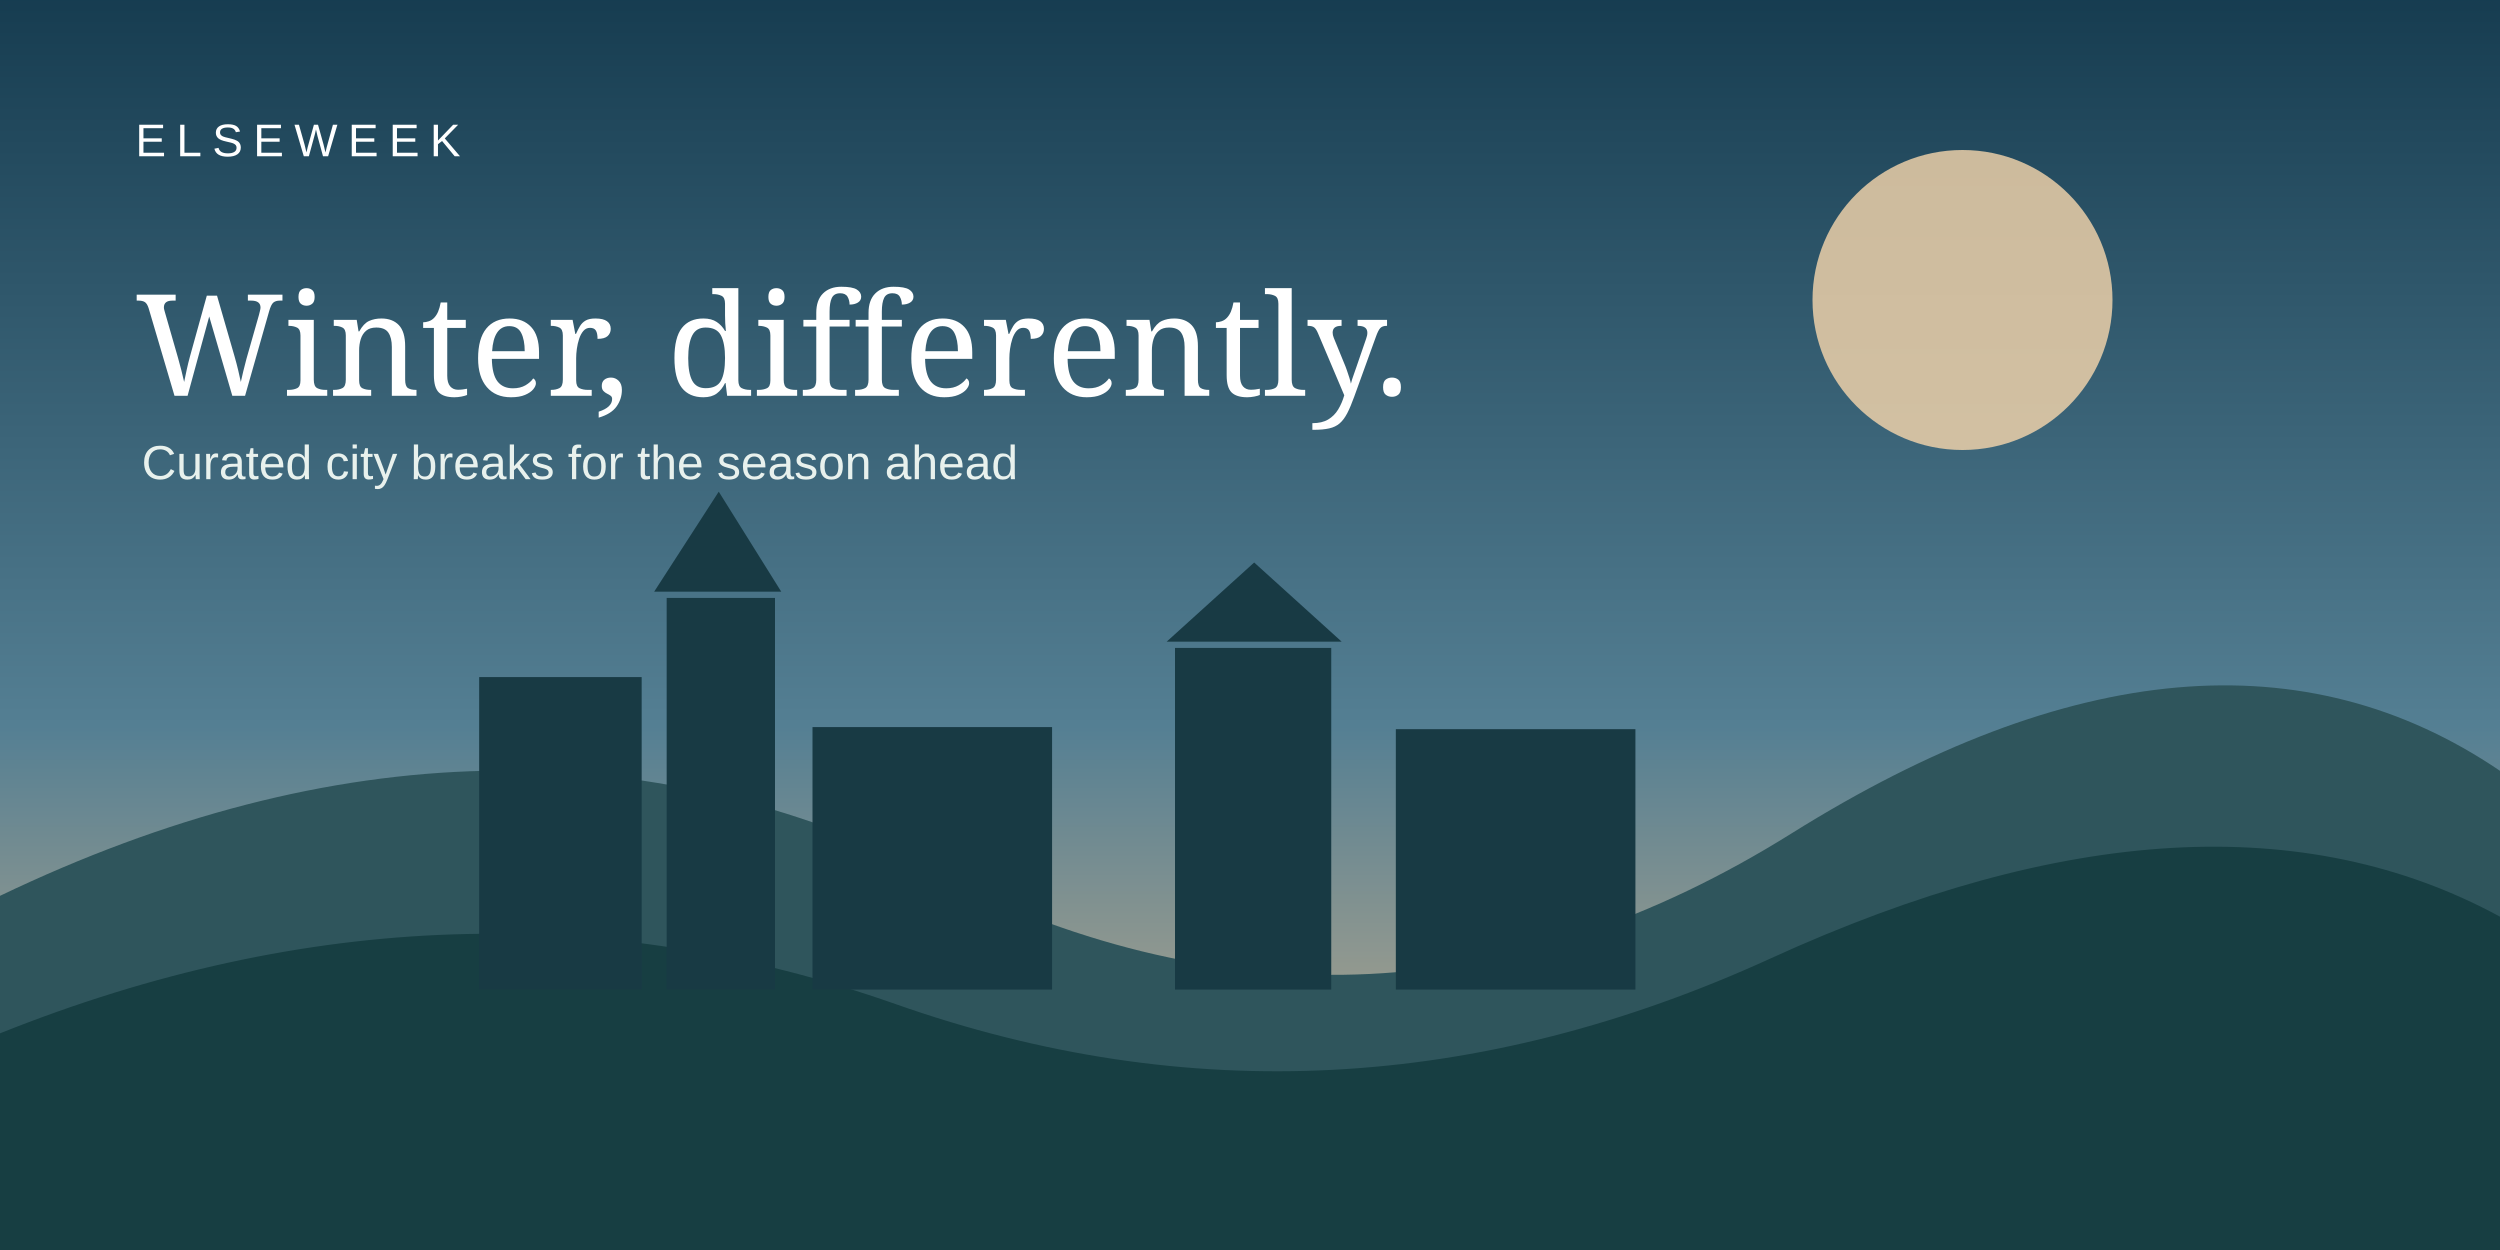
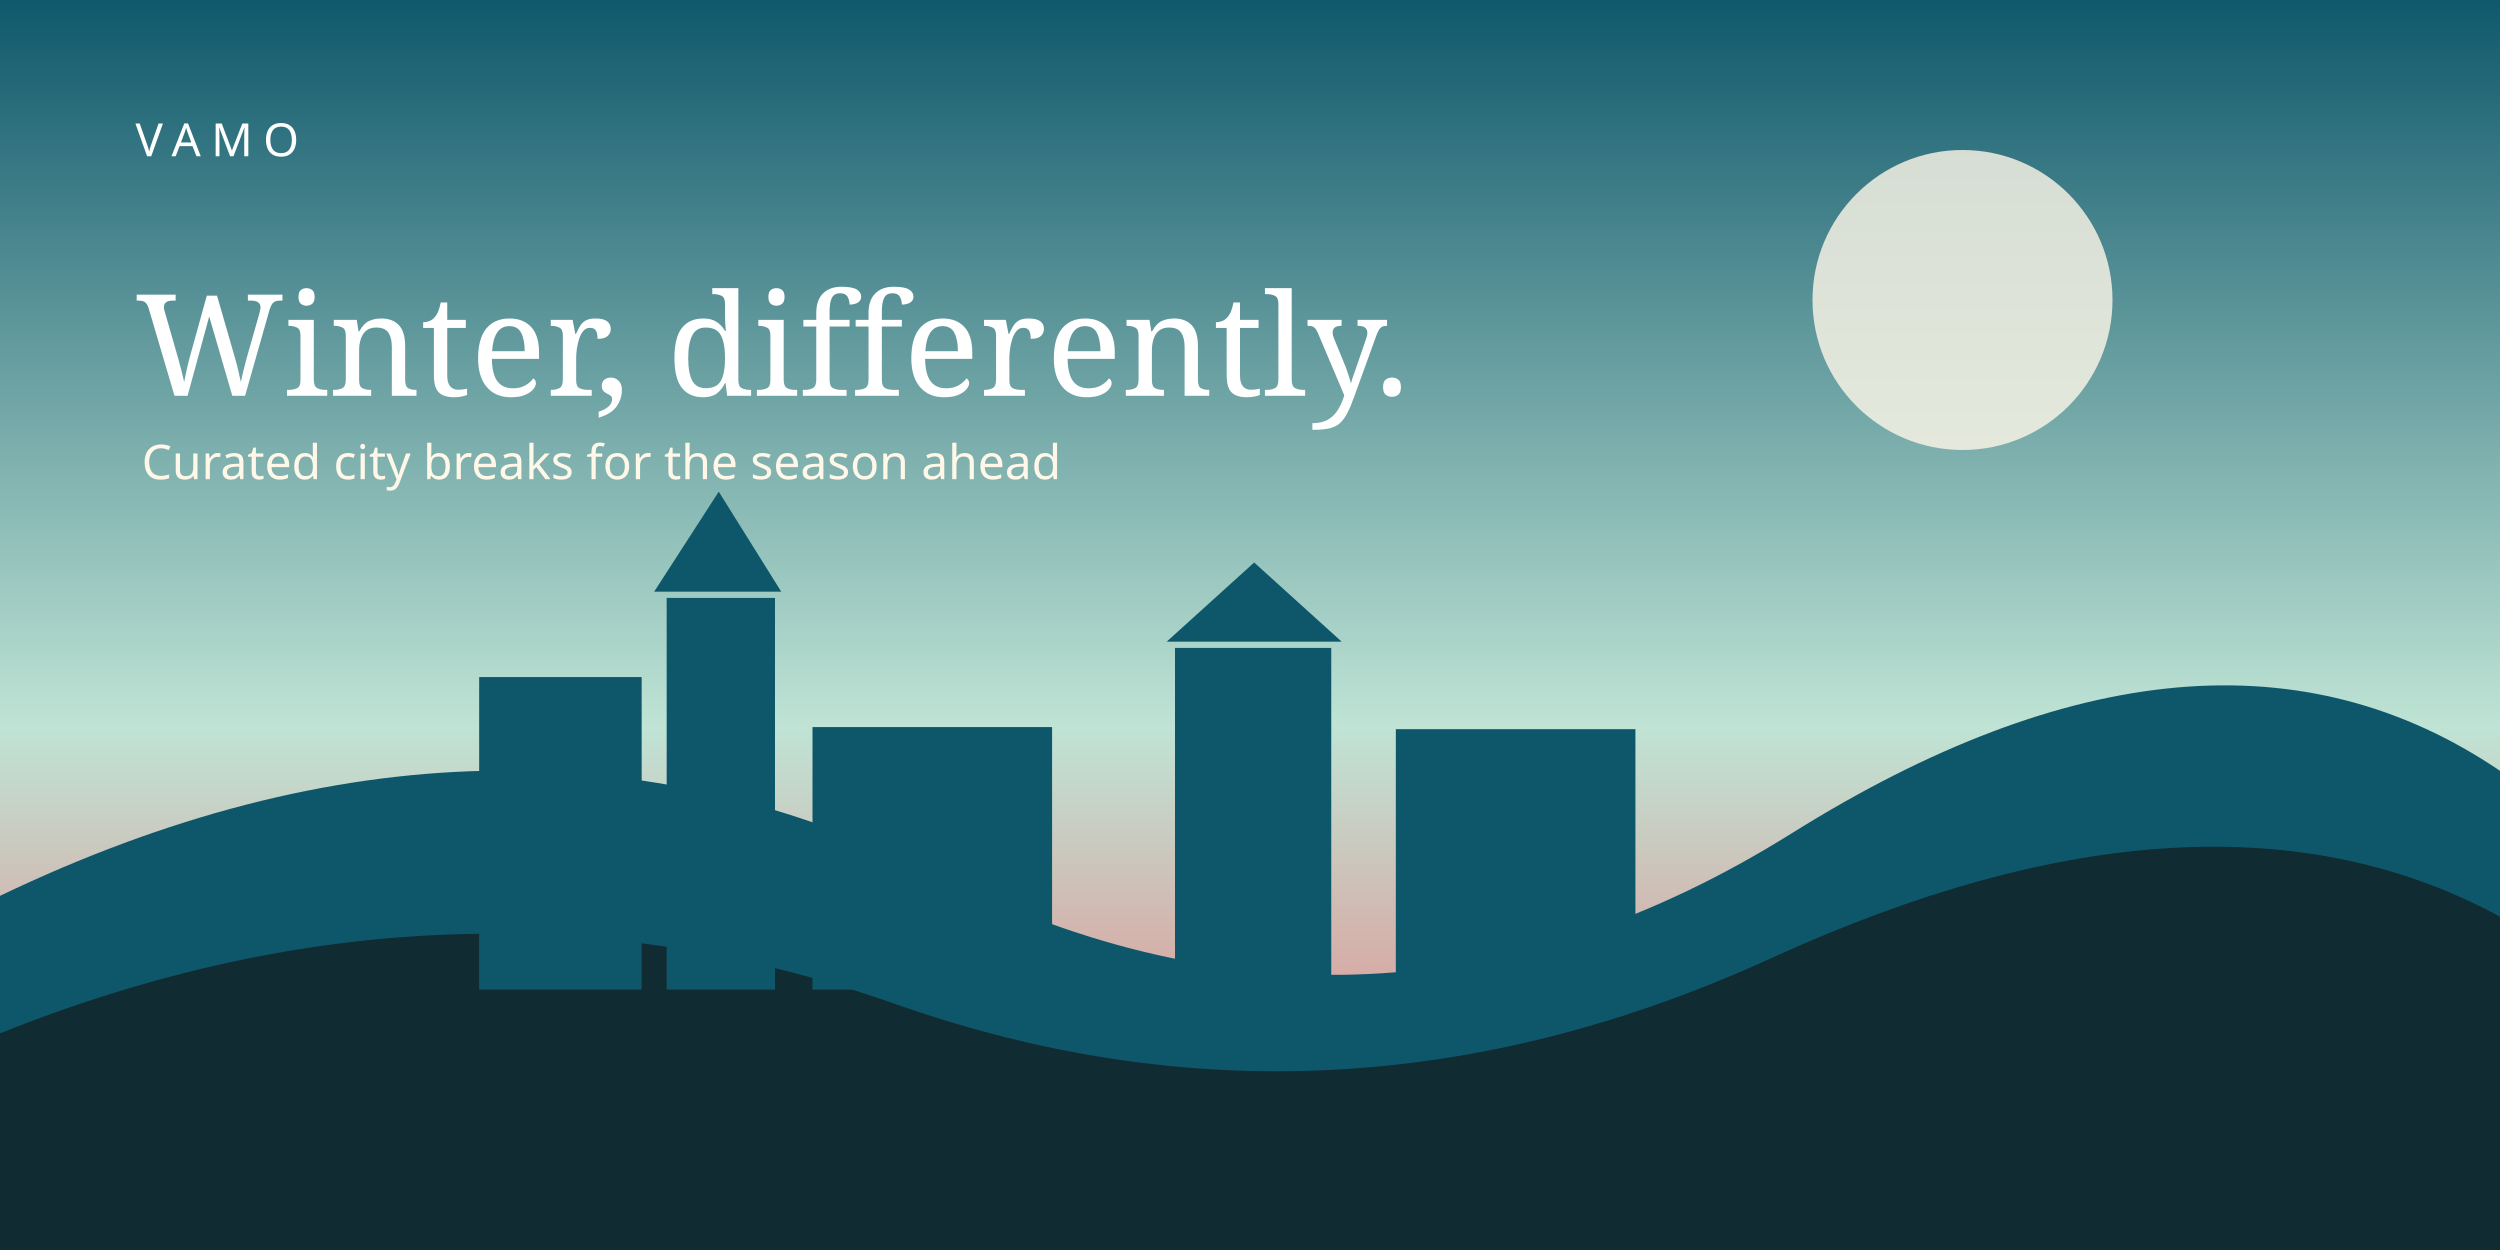
<svg xmlns="http://www.w3.org/2000/svg" width="1200" height="600" viewBox="0 0 1200 600">
  <defs>
    <linearGradient id="sky" x2="0" y2="1">
-       <stop stop-color="#163c50" />
-       <stop offset=".58" stop-color="#547f93" />
-       <stop offset="1" stop-color="#d9b68b" />
+       <stop stop-color="#0E576B" />
+       <stop offset=".58" stop-color="#BFE4D5" />
+       <stop offset="1" stop-color="#F16D73" />
    </linearGradient>
  </defs>
  <rect width="1200" height="600" fill="url(#sky)" />
-   <circle cx="942" cy="144" r="72" fill="#f7d7ad" opacity=".8" />
-   <path d="M0 430Q240 315 450 420T860 400T1200 370V600H0Z" fill="#2f555c" />
-   <path d="M0 496Q220 408 430 482T850 460T1200 440V600H0Z" fill="#173e42" />
-   <path d="M230 325h78v150h-78zM320 287h52v188h-52zM390 349h115v126H390zM564 311h75v164h-75zM670 350h115v125H670z" fill="#183a44" />
-   <path d="M314 284h61l-30-48zM560 308h84l-42-38z" fill="#183a44" />
-   <text x="65" y="75" fill="#fff" font-family="Arial,sans-serif" font-size="22" letter-spacing="5">ELSEWEEK</text>
-   <text x="65" y="190" fill="#fff" font-family="Georgia,serif" font-size="68">Winter, differently.</text>
-   <text x="68" y="230" fill="#e8f1ed" font-family="Arial,sans-serif" font-size="23">Curated city breaks for the season ahead</text>
+   <circle cx="942" cy="144" r="72" fill="#FFF8E9" opacity=".8" />
+   <path d="M0 430Q240 315 450 420T860 400T1200 370V600H0Z" fill="#0E576B" />
+   <path d="M0 496Q220 408 430 482T850 460T1200 440V600H0Z" fill="#102B32" />
+   <path d="M230 325h78v150h-78zM320 287h52v188h-52zM390 349h115v126H390zM564 311h75v164h-75zM670 350h115v125H670z" fill="#0E576B" />
+   <path d="M314 284h61l-30-48zM560 308h84l-42-38z" fill="#0E576B" />
+   <text x="65" y="75" fill="#fff" font-family="DM Sans,sans-serif" font-size="22" letter-spacing="5">VAMO</text>
+   <text x="65" y="190" fill="#fff" font-family="Fraunces,serif" font-size="68">Winter, differently.</text>
+   <text x="68" y="230" fill="#FFF8E9" font-family="DM Sans,sans-serif" font-size="23">Curated city breaks for the season ahead</text>
</svg>
